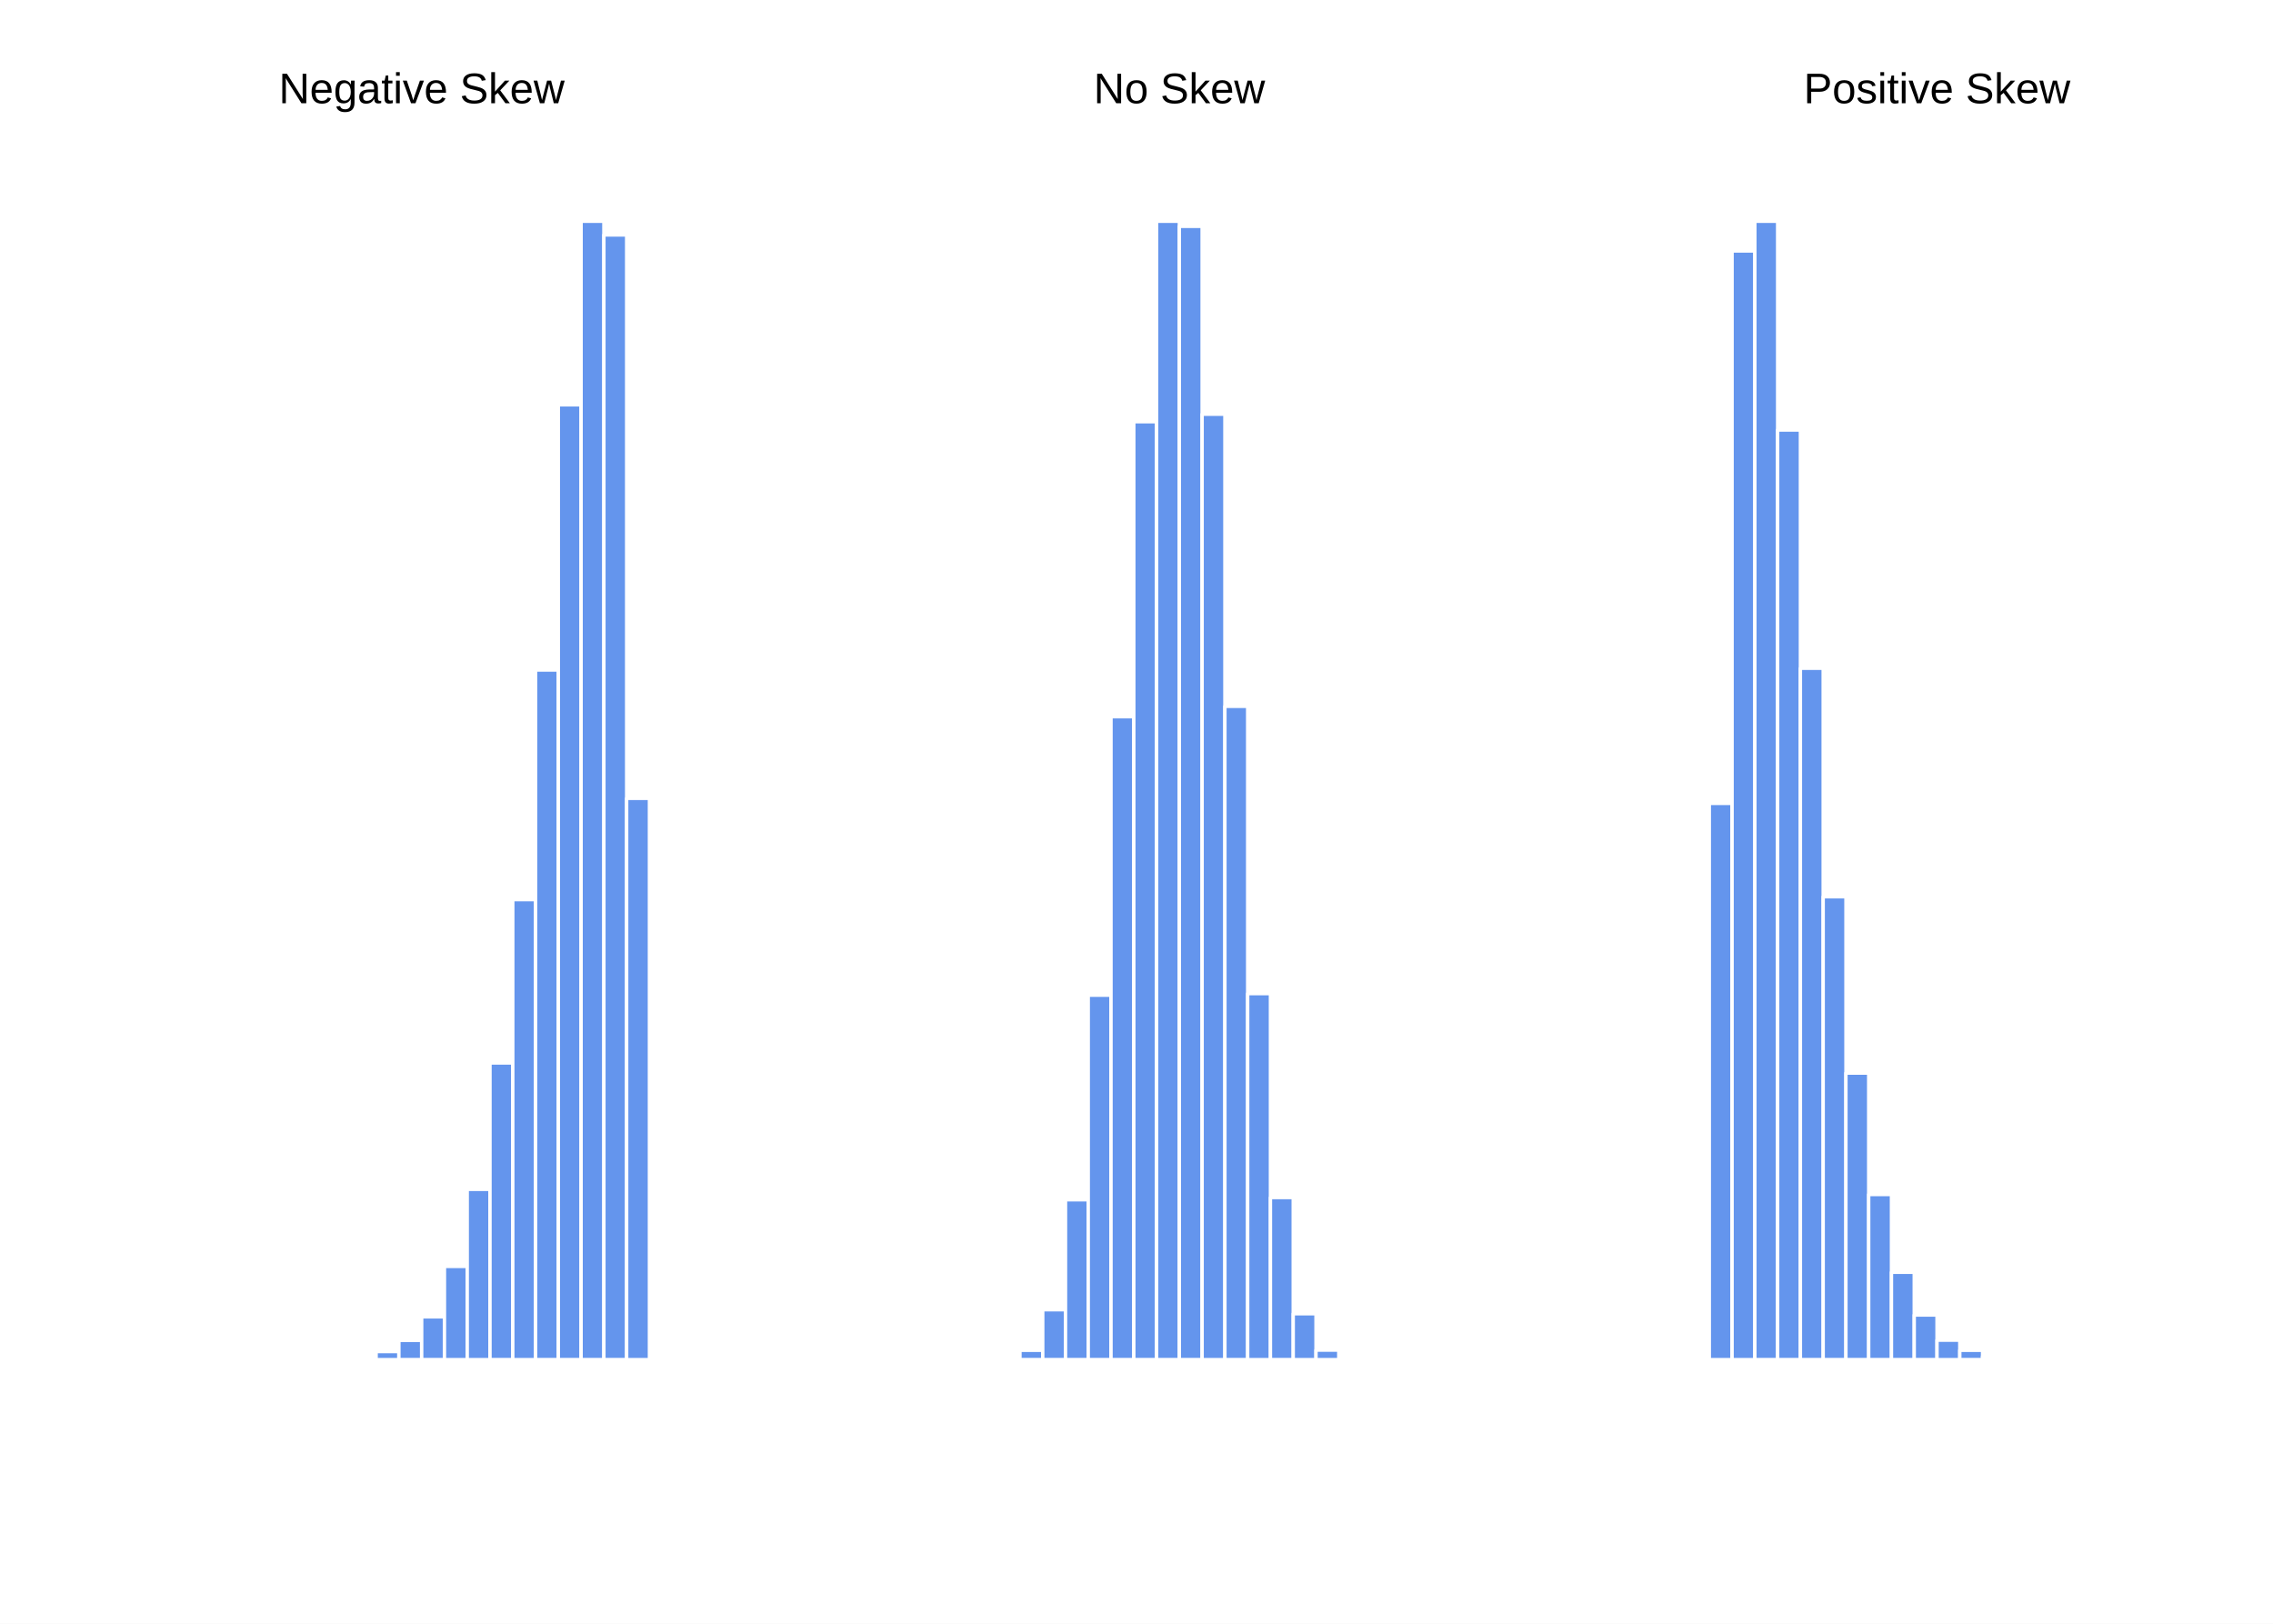
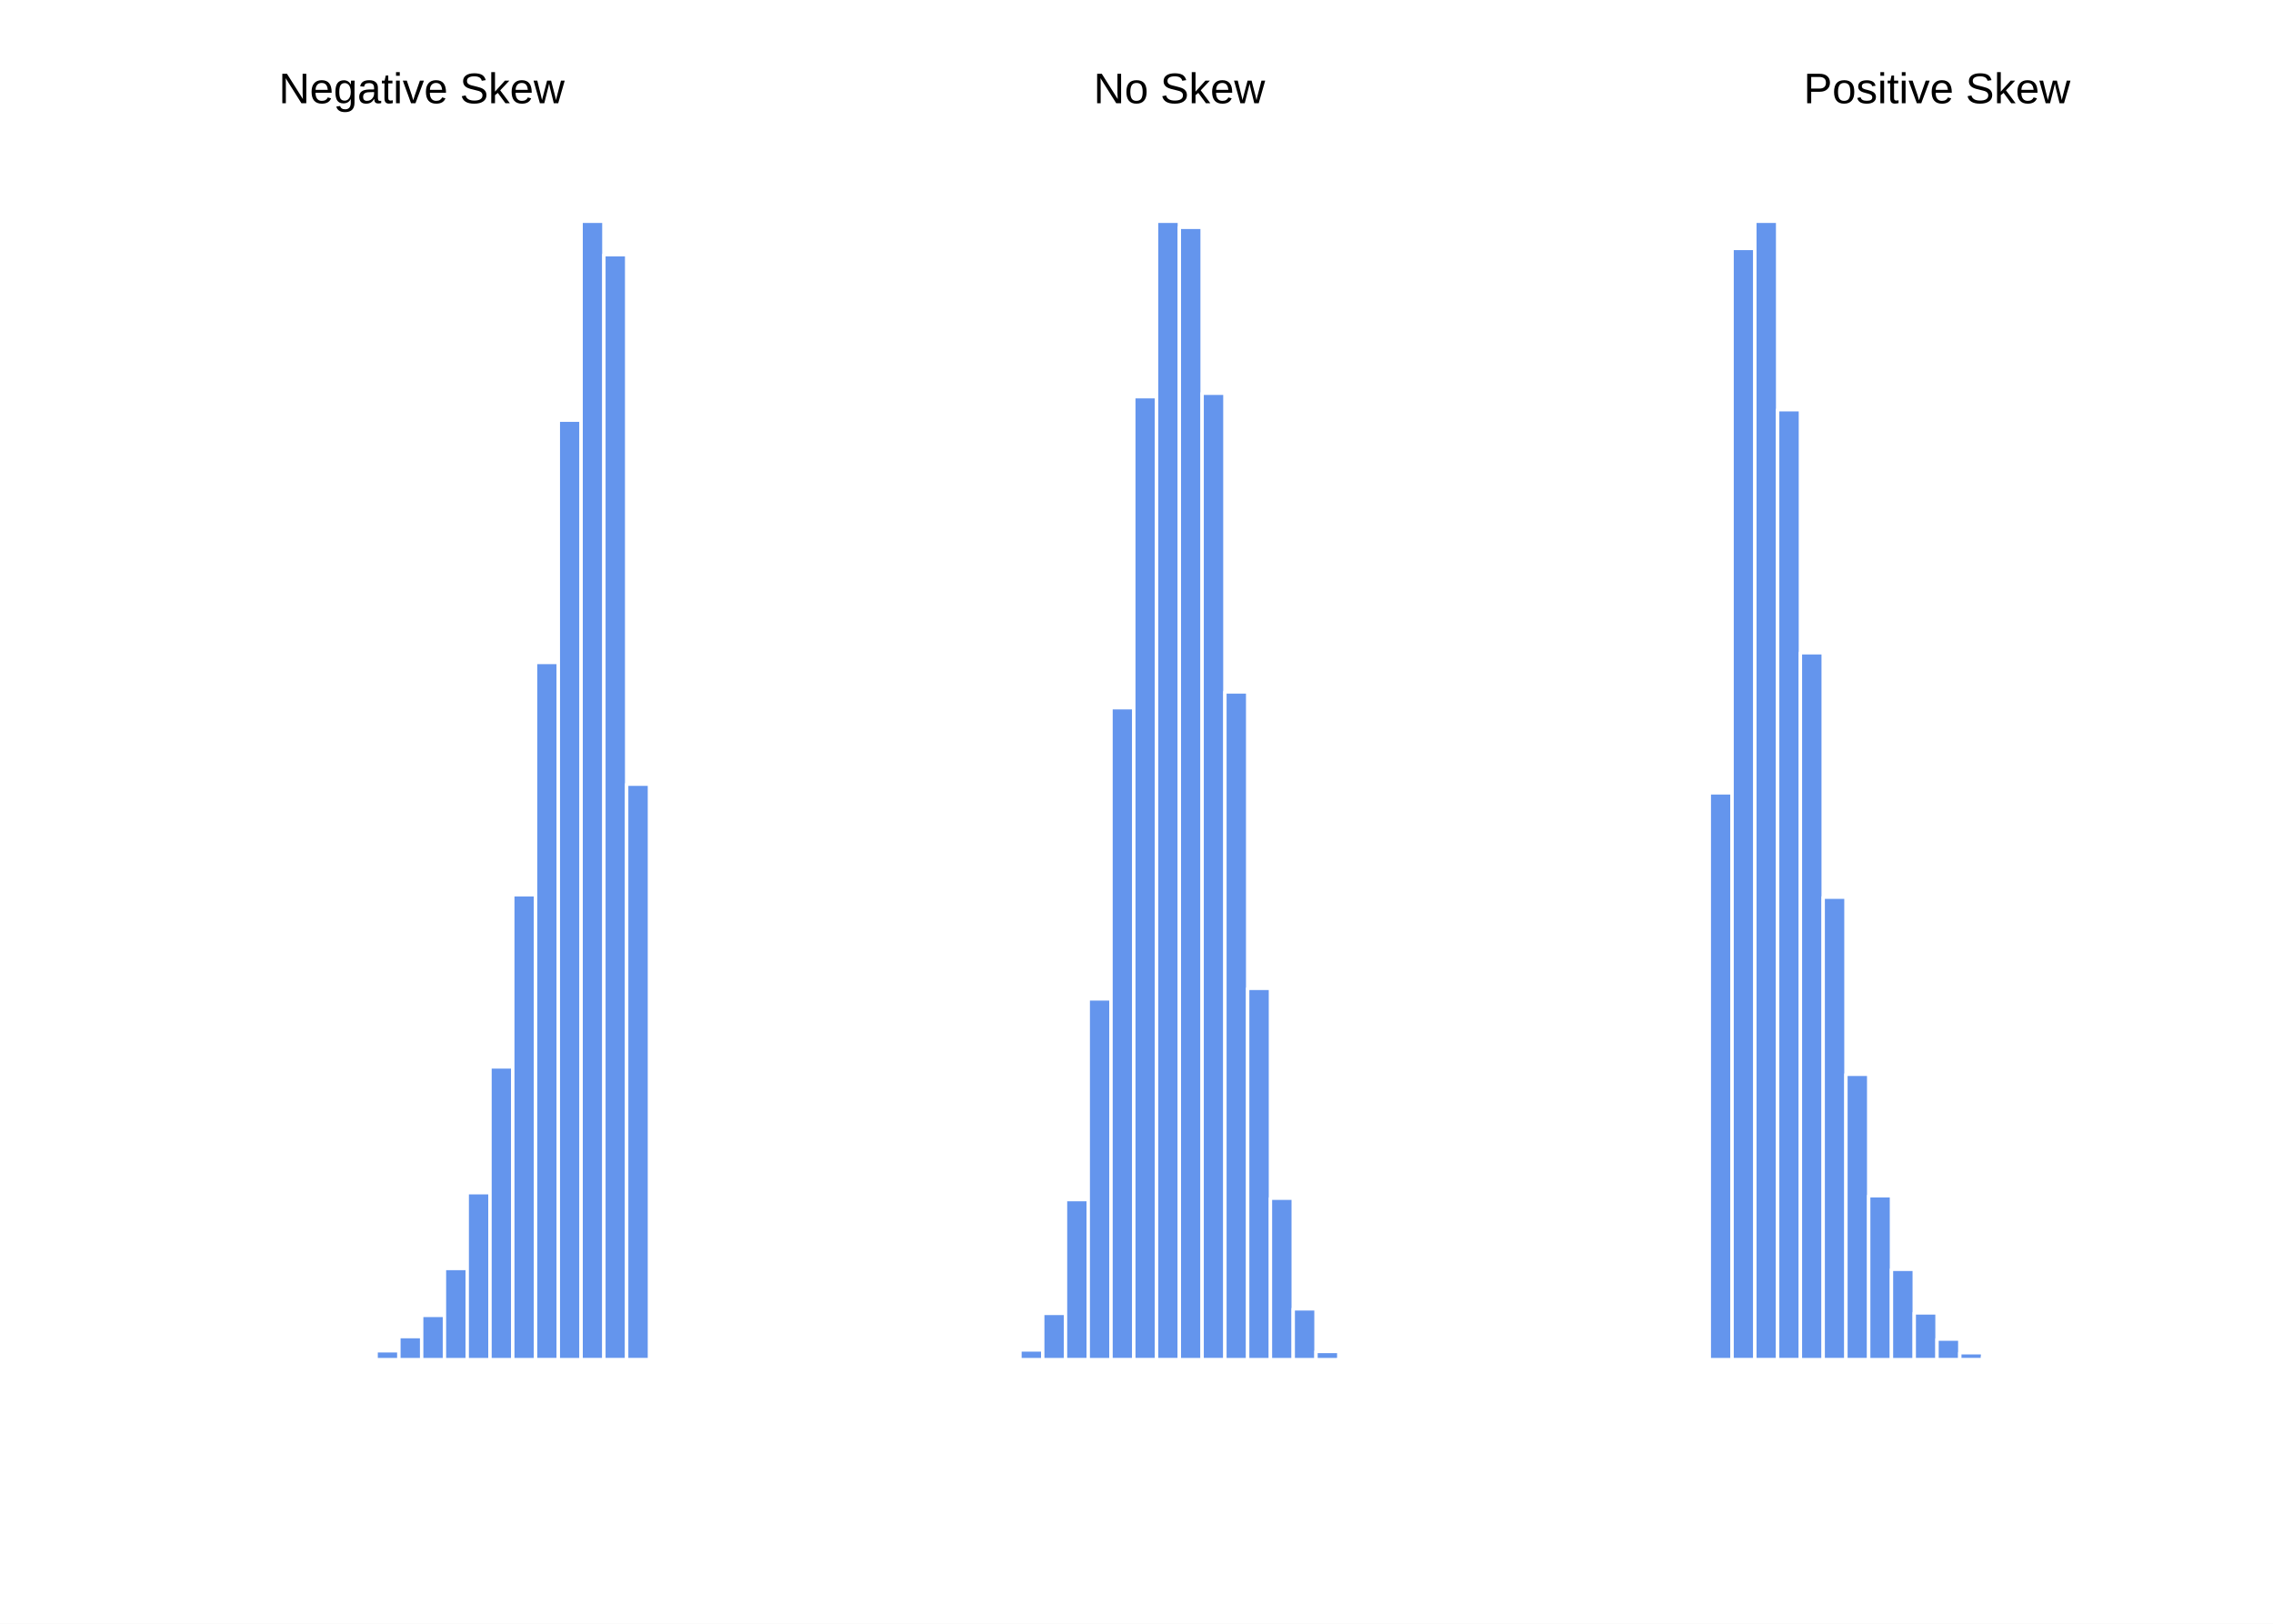
<svg xmlns="http://www.w3.org/2000/svg" class="svglite" width="504.00pt" height="360.00pt" viewBox="0 0 504.00 360.00">
  <defs>
    <style type="text/css">
    .svglite line, .svglite polyline, .svglite polygon, .svglite path, .svglite rect, .svglite circle {
      fill: none;
      stroke: #000000;
      stroke-linecap: round;
      stroke-linejoin: round;
      stroke-miterlimit: 10.00;
    }
    .svglite text {
      white-space: pre;
    }
  </style>
  </defs>
  <rect width="100%" height="100%" style="stroke: none; fill: #FFFFFF;" />
  <defs>
    <clipPath id="cpMC4wMHw1MDQuMDB8MC4wMHwzNjAuMDA=">
      <rect x="0.00" y="0.00" width="504.00" height="360.00" />
    </clipPath>
  </defs>
  <g clip-path="url(#cpMC4wMHw1MDQuMDB8MC4wMHwzNjAuMDA=)">
</g>
  <defs>
    <clipPath id="cpMzguOTd8MTQ4LjA0fDM4Ljk3fDMxMS41Mw==">
      <rect x="38.97" y="38.97" width="109.08" height="272.56" />
    </clipPath>
  </defs>
  <g clip-path="url(#cpMzguOTd8MTQ4LjA0fDM4Ljk3fDMxMS41Mw==)">
</g>
  <defs>
    <clipPath id="cpMC4wMHwxNjguMDB8MC4wMHwzNjAuMDA=">
      <rect x="0.00" y="0.00" width="168.00" height="360.00" />
    </clipPath>
  </defs>
  <g clip-path="url(#cpMC4wMHwxNjguMDB8MC4wMHwzNjAuMDA=)">
    <text x="93.50" y="22.89" text-anchor="middle" style="font-size: 9.50px; font-family: &quot;Arial&quot;;" textLength="63.38px" lengthAdjust="spacingAndGlyphs">Negative Skew</text>
  </g>
  <g clip-path="url(#cpMzguOTd8MTQ4LjA0fDM4Ljk3fDMxMS41Mw==)">
    <rect x="43.01" y="301.43" width="5.05" height="0.00" style="stroke-width: 0.75; stroke: #FFFFFF; fill: #6495ED;" />
    <rect x="48.06" y="301.43" width="5.05" height="0.00" style="stroke-width: 0.75; stroke: #FFFFFF; fill: #6495ED;" />
    <rect x="53.11" y="301.43" width="5.05" height="0.00" style="stroke-width: 0.75; stroke: #FFFFFF; fill: #6495ED;" />
    <rect x="58.16" y="301.43" width="5.05" height="0.00" style="stroke-width: 0.75; stroke: #FFFFFF; fill: #6495ED;" />
-     <rect x="63.21" y="301.43" width="5.05" height="0.00" style="stroke-width: 0.75; stroke: #FFFFFF; fill: #6495ED;" />
-     <rect x="68.26" y="301.39" width="5.05" height="0.049" style="stroke-width: 0.75; stroke: #FFFFFF; fill: #6495ED;" />
-     <rect x="73.30" y="301.27" width="5.05" height="0.16" style="stroke-width: 0.75; stroke: #FFFFFF; fill: #6495ED;" />
-     <rect x="78.35" y="300.86" width="5.05" height="0.58" style="stroke-width: 0.75; stroke: #FFFFFF; fill: #6495ED;" />
-     <rect x="83.40" y="299.66" width="5.05" height="1.78" style="stroke-width: 0.75; stroke: #FFFFFF; fill: #6495ED;" />
-     <rect x="88.45" y="297.18" width="5.05" height="4.25" style="stroke-width: 0.75; stroke: #FFFFFF; fill: #6495ED;" />
-     <rect x="93.50" y="291.96" width="5.05" height="9.47" style="stroke-width: 0.75; stroke: #FFFFFF; fill: #6495ED;" />
-     <rect x="98.55" y="280.78" width="5.05" height="20.66" style="stroke-width: 0.75; stroke: #FFFFFF; fill: #6495ED;" />
-     <rect x="103.60" y="263.69" width="5.05" height="37.75" style="stroke-width: 0.75; stroke: #FFFFFF; fill: #6495ED;" />
-     <rect x="108.65" y="235.67" width="5.05" height="65.76" style="stroke-width: 0.75; stroke: #FFFFFF; fill: #6495ED;" />
-     <rect x="113.70" y="199.47" width="5.05" height="101.97" style="stroke-width: 0.75; stroke: #FFFFFF; fill: #6495ED;" />
-     <rect x="118.75" y="148.55" width="5.05" height="152.88" style="stroke-width: 0.75; stroke: #FFFFFF; fill: #6495ED;" />
-     <rect x="123.80" y="89.75" width="5.05" height="211.68" style="stroke-width: 0.75; stroke: #FFFFFF; fill: #6495ED;" />
+     <rect x="63.21" y="301.42" width="5.05" height="0.012" style="stroke-width: 0.75; stroke: #FFFFFF; fill: #6495ED;" />
+     <rect x="68.26" y="301.40" width="5.05" height="0.037" style="stroke-width: 0.75; stroke: #FFFFFF; fill: #6495ED;" />
+     <rect x="73.30" y="301.15" width="5.05" height="0.28" style="stroke-width: 0.75; stroke: #FFFFFF; fill: #6495ED;" />
+     <rect x="78.35" y="300.75" width="5.05" height="0.69" style="stroke-width: 0.75; stroke: #FFFFFF; fill: #6495ED;" />
+     <rect x="83.40" y="299.48" width="5.05" height="1.96" style="stroke-width: 0.75; stroke: #FFFFFF; fill: #6495ED;" />
+     <rect x="88.45" y="296.34" width="5.05" height="5.10" style="stroke-width: 0.75; stroke: #FFFFFF; fill: #6495ED;" />
+     <rect x="93.50" y="291.63" width="5.05" height="9.81" style="stroke-width: 0.75; stroke: #FFFFFF; fill: #6495ED;" />
+     <rect x="98.55" y="281.23" width="5.05" height="20.21" style="stroke-width: 0.75; stroke: #FFFFFF; fill: #6495ED;" />
+     <rect x="103.60" y="264.44" width="5.05" height="37.00" style="stroke-width: 0.75; stroke: #FFFFFF; fill: #6495ED;" />
+     <rect x="108.65" y="236.54" width="5.05" height="64.90" style="stroke-width: 0.75; stroke: #FFFFFF; fill: #6495ED;" />
+     <rect x="113.70" y="198.37" width="5.05" height="103.07" style="stroke-width: 0.75; stroke: #FFFFFF; fill: #6495ED;" />
+     <rect x="118.75" y="146.88" width="5.05" height="154.55" style="stroke-width: 0.75; stroke: #FFFFFF; fill: #6495ED;" />
+     <rect x="123.80" y="93.15" width="5.05" height="208.29" style="stroke-width: 0.75; stroke: #FFFFFF; fill: #6495ED;" />
    <rect x="128.85" y="49.06" width="5.05" height="252.37" style="stroke-width: 0.75; stroke: #FFFFFF; fill: #6495ED;" />
-     <rect x="133.90" y="52.09" width="5.05" height="249.34" style="stroke-width: 0.75; stroke: #FFFFFF; fill: #6495ED;" />
-     <rect x="138.95" y="177.00" width="5.05" height="124.44" style="stroke-width: 0.75; stroke: #FFFFFF; fill: #6495ED;" />
+     <rect x="133.90" y="56.48" width="5.05" height="244.95" style="stroke-width: 0.75; stroke: #FFFFFF; fill: #6495ED;" />
+     <rect x="138.95" y="173.86" width="5.05" height="127.57" style="stroke-width: 0.75; stroke: #FFFFFF; fill: #6495ED;" />
  </g>
  <defs>
    <clipPath id="cpMjA2Ljk3fDMxNi4wNHwzOC45N3wzMTEuNTM=">
      <rect x="206.97" y="38.97" width="109.08" height="272.56" />
    </clipPath>
  </defs>
  <g clip-path="url(#cpMjA2Ljk3fDMxNi4wNHwzOC45N3wzMTEuNTM=)">
</g>
  <defs>
    <clipPath id="cpMTY4LjAwfDMzNi4wMHwwLjAwfDM2MC4wMA==">
      <rect x="168.00" y="0.00" width="168.00" height="360.00" />
    </clipPath>
  </defs>
  <g clip-path="url(#cpMTY4LjAwfDMzNi4wMHwwLjAwfDM2MC4wMA==)">
    <text x="261.50" y="22.89" text-anchor="middle" style="font-size: 9.50px; font-family: &quot;Arial&quot;;" textLength="38.02px" lengthAdjust="spacingAndGlyphs">No Skew</text>
  </g>
  <g clip-path="url(#cpMjA2Ljk3fDMxNi4wNHwzOC45N3wzMTEuNTM=)">
    <rect x="211.01" y="301.43" width="5.05" height="0.00" style="stroke-width: 0.75; stroke: #FFFFFF; fill: #6495ED;" />
-     <rect x="216.06" y="301.42" width="5.05" height="0.015" style="stroke-width: 0.75; stroke: #FFFFFF; fill: #6495ED;" />
-     <rect x="221.11" y="301.27" width="5.05" height="0.16" style="stroke-width: 0.75; stroke: #FFFFFF; fill: #6495ED;" />
-     <rect x="226.16" y="299.38" width="5.05" height="2.05" style="stroke-width: 0.75; stroke: #FFFFFF; fill: #6495ED;" />
-     <rect x="231.21" y="290.38" width="5.05" height="11.05" style="stroke-width: 0.75; stroke: #FFFFFF; fill: #6495ED;" />
-     <rect x="236.26" y="266.01" width="5.05" height="35.42" style="stroke-width: 0.75; stroke: #FFFFFF; fill: #6495ED;" />
-     <rect x="241.30" y="220.65" width="5.05" height="80.78" style="stroke-width: 0.75; stroke: #FFFFFF; fill: #6495ED;" />
-     <rect x="246.35" y="158.90" width="5.05" height="142.53" style="stroke-width: 0.75; stroke: #FFFFFF; fill: #6495ED;" />
-     <rect x="251.40" y="93.51" width="5.05" height="207.92" style="stroke-width: 0.75; stroke: #FFFFFF; fill: #6495ED;" />
+     <rect x="216.06" y="301.43" width="5.05" height="0.00" style="stroke-width: 0.75; stroke: #FFFFFF; fill: #6495ED;" />
+     <rect x="221.11" y="301.09" width="5.05" height="0.34" style="stroke-width: 0.75; stroke: #FFFFFF; fill: #6495ED;" />
+     <rect x="226.16" y="299.30" width="5.05" height="2.14" style="stroke-width: 0.75; stroke: #FFFFFF; fill: #6495ED;" />
+     <rect x="231.21" y="291.19" width="5.05" height="10.25" style="stroke-width: 0.75; stroke: #FFFFFF; fill: #6495ED;" />
+     <rect x="236.26" y="265.97" width="5.05" height="35.46" style="stroke-width: 0.75; stroke: #FFFFFF; fill: #6495ED;" />
+     <rect x="241.30" y="221.46" width="5.05" height="79.98" style="stroke-width: 0.75; stroke: #FFFFFF; fill: #6495ED;" />
+     <rect x="246.35" y="156.92" width="5.05" height="144.51" style="stroke-width: 0.75; stroke: #FFFFFF; fill: #6495ED;" />
+     <rect x="251.40" y="87.95" width="5.05" height="213.48" style="stroke-width: 0.75; stroke: #FFFFFF; fill: #6495ED;" />
    <rect x="256.45" y="49.06" width="5.05" height="252.37" style="stroke-width: 0.75; stroke: #FFFFFF; fill: #6495ED;" />
-     <rect x="261.50" y="50.19" width="5.05" height="251.24" style="stroke-width: 0.75; stroke: #FFFFFF; fill: #6495ED;" />
-     <rect x="266.55" y="91.84" width="5.05" height="209.60" style="stroke-width: 0.75; stroke: #FFFFFF; fill: #6495ED;" />
-     <rect x="271.60" y="156.61" width="5.05" height="144.82" style="stroke-width: 0.75; stroke: #FFFFFF; fill: #6495ED;" />
-     <rect x="276.65" y="220.30" width="5.05" height="81.14" style="stroke-width: 0.75; stroke: #FFFFFF; fill: #6495ED;" />
-     <rect x="281.70" y="265.51" width="5.05" height="35.92" style="stroke-width: 0.75; stroke: #FFFFFF; fill: #6495ED;" />
-     <rect x="286.75" y="291.27" width="5.05" height="10.17" style="stroke-width: 0.75; stroke: #FFFFFF; fill: #6495ED;" />
-     <rect x="291.80" y="299.34" width="5.05" height="2.10" style="stroke-width: 0.75; stroke: #FFFFFF; fill: #6495ED;" />
-     <rect x="296.85" y="301.30" width="5.05" height="0.13" style="stroke-width: 0.75; stroke: #FFFFFF; fill: #6495ED;" />
-     <rect x="301.90" y="301.42" width="5.05" height="0.015" style="stroke-width: 0.75; stroke: #FFFFFF; fill: #6495ED;" />
+     <rect x="261.50" y="50.40" width="5.05" height="251.04" style="stroke-width: 0.75; stroke: #FFFFFF; fill: #6495ED;" />
+     <rect x="266.55" y="87.18" width="5.05" height="214.25" style="stroke-width: 0.75; stroke: #FFFFFF; fill: #6495ED;" />
+     <rect x="271.60" y="153.41" width="5.05" height="148.03" style="stroke-width: 0.75; stroke: #FFFFFF; fill: #6495ED;" />
+     <rect x="276.65" y="219.13" width="5.05" height="82.31" style="stroke-width: 0.75; stroke: #FFFFFF; fill: #6495ED;" />
+     <rect x="281.70" y="265.66" width="5.05" height="35.78" style="stroke-width: 0.75; stroke: #FFFFFF; fill: #6495ED;" />
+     <rect x="286.75" y="290.18" width="5.05" height="11.26" style="stroke-width: 0.75; stroke: #FFFFFF; fill: #6495ED;" />
+     <rect x="291.80" y="299.63" width="5.05" height="1.81" style="stroke-width: 0.75; stroke: #FFFFFF; fill: #6495ED;" />
+     <rect x="296.85" y="301.20" width="5.05" height="0.24" style="stroke-width: 0.75; stroke: #FFFFFF; fill: #6495ED;" />
+     <rect x="301.90" y="301.43" width="5.05" height="0.00" style="stroke-width: 0.75; stroke: #FFFFFF; fill: #6495ED;" />
    <rect x="306.95" y="301.43" width="5.05" height="0.00" style="stroke-width: 0.75; stroke: #FFFFFF; fill: #6495ED;" />
  </g>
  <defs>
    <clipPath id="cpMzc0Ljk3fDQ4NC4wNHwzOC45N3wzMTEuNTM=">
      <rect x="374.97" y="38.97" width="109.08" height="272.56" />
    </clipPath>
  </defs>
  <g clip-path="url(#cpMzc0Ljk3fDQ4NC4wNHwzOC45N3wzMTEuNTM=)">
</g>
  <defs>
    <clipPath id="cpMzM2LjAwfDUwNC4wMHwwLjAwfDM2MC4wMA==">
      <rect x="336.00" y="0.00" width="168.00" height="360.00" />
    </clipPath>
  </defs>
  <g clip-path="url(#cpMzM2LjAwfDUwNC4wMHwwLjAwfDM2MC4wMA==)">
    <text x="429.50" y="22.89" text-anchor="middle" style="font-size: 9.50px; font-family: &quot;Arial&quot;;" textLength="59.15px" lengthAdjust="spacingAndGlyphs">Positive Skew</text>
  </g>
  <g clip-path="url(#cpMzc0Ljk3fDQ4NC4wNHwzOC45N3wzMTEuNTM=)">
-     <rect x="379.01" y="178.12" width="5.05" height="123.32" style="stroke-width: 0.75; stroke: #FFFFFF; fill: #6495ED;" />
-     <rect x="384.06" y="55.64" width="5.05" height="245.80" style="stroke-width: 0.75; stroke: #FFFFFF; fill: #6495ED;" />
+     <rect x="379.01" y="175.78" width="5.05" height="125.66" style="stroke-width: 0.75; stroke: #FFFFFF; fill: #6495ED;" />
+     <rect x="384.06" y="55.08" width="5.05" height="246.35" style="stroke-width: 0.75; stroke: #FFFFFF; fill: #6495ED;" />
    <rect x="389.11" y="49.06" width="5.05" height="252.37" style="stroke-width: 0.75; stroke: #FFFFFF; fill: #6495ED;" />
-     <rect x="394.16" y="95.34" width="5.05" height="206.09" style="stroke-width: 0.75; stroke: #FFFFFF; fill: #6495ED;" />
-     <rect x="399.21" y="148.16" width="5.05" height="153.27" style="stroke-width: 0.75; stroke: #FFFFFF; fill: #6495ED;" />
-     <rect x="404.26" y="198.82" width="5.05" height="102.61" style="stroke-width: 0.75; stroke: #FFFFFF; fill: #6495ED;" />
-     <rect x="409.30" y="237.91" width="5.05" height="63.52" style="stroke-width: 0.75; stroke: #FFFFFF; fill: #6495ED;" />
-     <rect x="414.35" y="264.83" width="5.05" height="36.60" style="stroke-width: 0.75; stroke: #FFFFFF; fill: #6495ED;" />
-     <rect x="419.40" y="282.08" width="5.05" height="19.35" style="stroke-width: 0.75; stroke: #FFFFFF; fill: #6495ED;" />
-     <rect x="424.45" y="291.55" width="5.05" height="9.88" style="stroke-width: 0.75; stroke: #FFFFFF; fill: #6495ED;" />
-     <rect x="429.50" y="297.13" width="5.05" height="4.31" style="stroke-width: 0.75; stroke: #FFFFFF; fill: #6495ED;" />
-     <rect x="434.55" y="299.38" width="5.05" height="2.05" style="stroke-width: 0.75; stroke: #FFFFFF; fill: #6495ED;" />
-     <rect x="439.60" y="300.70" width="5.05" height="0.73" style="stroke-width: 0.75; stroke: #FFFFFF; fill: #6495ED;" />
-     <rect x="444.65" y="301.29" width="5.05" height="0.15" style="stroke-width: 0.75; stroke: #FFFFFF; fill: #6495ED;" />
-     <rect x="449.70" y="301.37" width="5.05" height="0.061" style="stroke-width: 0.75; stroke: #FFFFFF; fill: #6495ED;" />
+     <rect x="394.16" y="90.84" width="5.05" height="210.59" style="stroke-width: 0.75; stroke: #FFFFFF; fill: #6495ED;" />
+     <rect x="399.21" y="144.73" width="5.05" height="156.71" style="stroke-width: 0.75; stroke: #FFFFFF; fill: #6495ED;" />
+     <rect x="404.26" y="198.92" width="5.05" height="102.51" style="stroke-width: 0.75; stroke: #FFFFFF; fill: #6495ED;" />
+     <rect x="409.30" y="238.19" width="5.05" height="63.24" style="stroke-width: 0.75; stroke: #FFFFFF; fill: #6495ED;" />
+     <rect x="414.35" y="265.11" width="5.05" height="36.33" style="stroke-width: 0.75; stroke: #FFFFFF; fill: #6495ED;" />
+     <rect x="419.40" y="281.42" width="5.05" height="20.02" style="stroke-width: 0.75; stroke: #FFFFFF; fill: #6495ED;" />
+     <rect x="424.45" y="291.08" width="5.05" height="10.35" style="stroke-width: 0.75; stroke: #FFFFFF; fill: #6495ED;" />
+     <rect x="429.50" y="296.89" width="5.05" height="4.54" style="stroke-width: 0.75; stroke: #FFFFFF; fill: #6495ED;" />
+     <rect x="434.55" y="299.92" width="5.05" height="1.51" style="stroke-width: 0.75; stroke: #FFFFFF; fill: #6495ED;" />
+     <rect x="439.60" y="300.79" width="5.05" height="0.64" style="stroke-width: 0.75; stroke: #FFFFFF; fill: #6495ED;" />
+     <rect x="444.65" y="301.26" width="5.05" height="0.17" style="stroke-width: 0.75; stroke: #FFFFFF; fill: #6495ED;" />
+     <rect x="449.70" y="301.36" width="5.05" height="0.074" style="stroke-width: 0.75; stroke: #FFFFFF; fill: #6495ED;" />
    <rect x="454.75" y="301.42" width="5.05" height="0.012" style="stroke-width: 0.75; stroke: #FFFFFF; fill: #6495ED;" />
    <rect x="459.80" y="301.43" width="5.05" height="0.00" style="stroke-width: 0.75; stroke: #FFFFFF; fill: #6495ED;" />
    <rect x="464.85" y="301.43" width="5.05" height="0.00" style="stroke-width: 0.75; stroke: #FFFFFF; fill: #6495ED;" />
    <rect x="469.90" y="301.43" width="5.05" height="0.00" style="stroke-width: 0.75; stroke: #FFFFFF; fill: #6495ED;" />
    <rect x="474.95" y="301.43" width="5.05" height="0.00" style="stroke-width: 0.75; stroke: #FFFFFF; fill: #6495ED;" />
  </g>
</svg>
